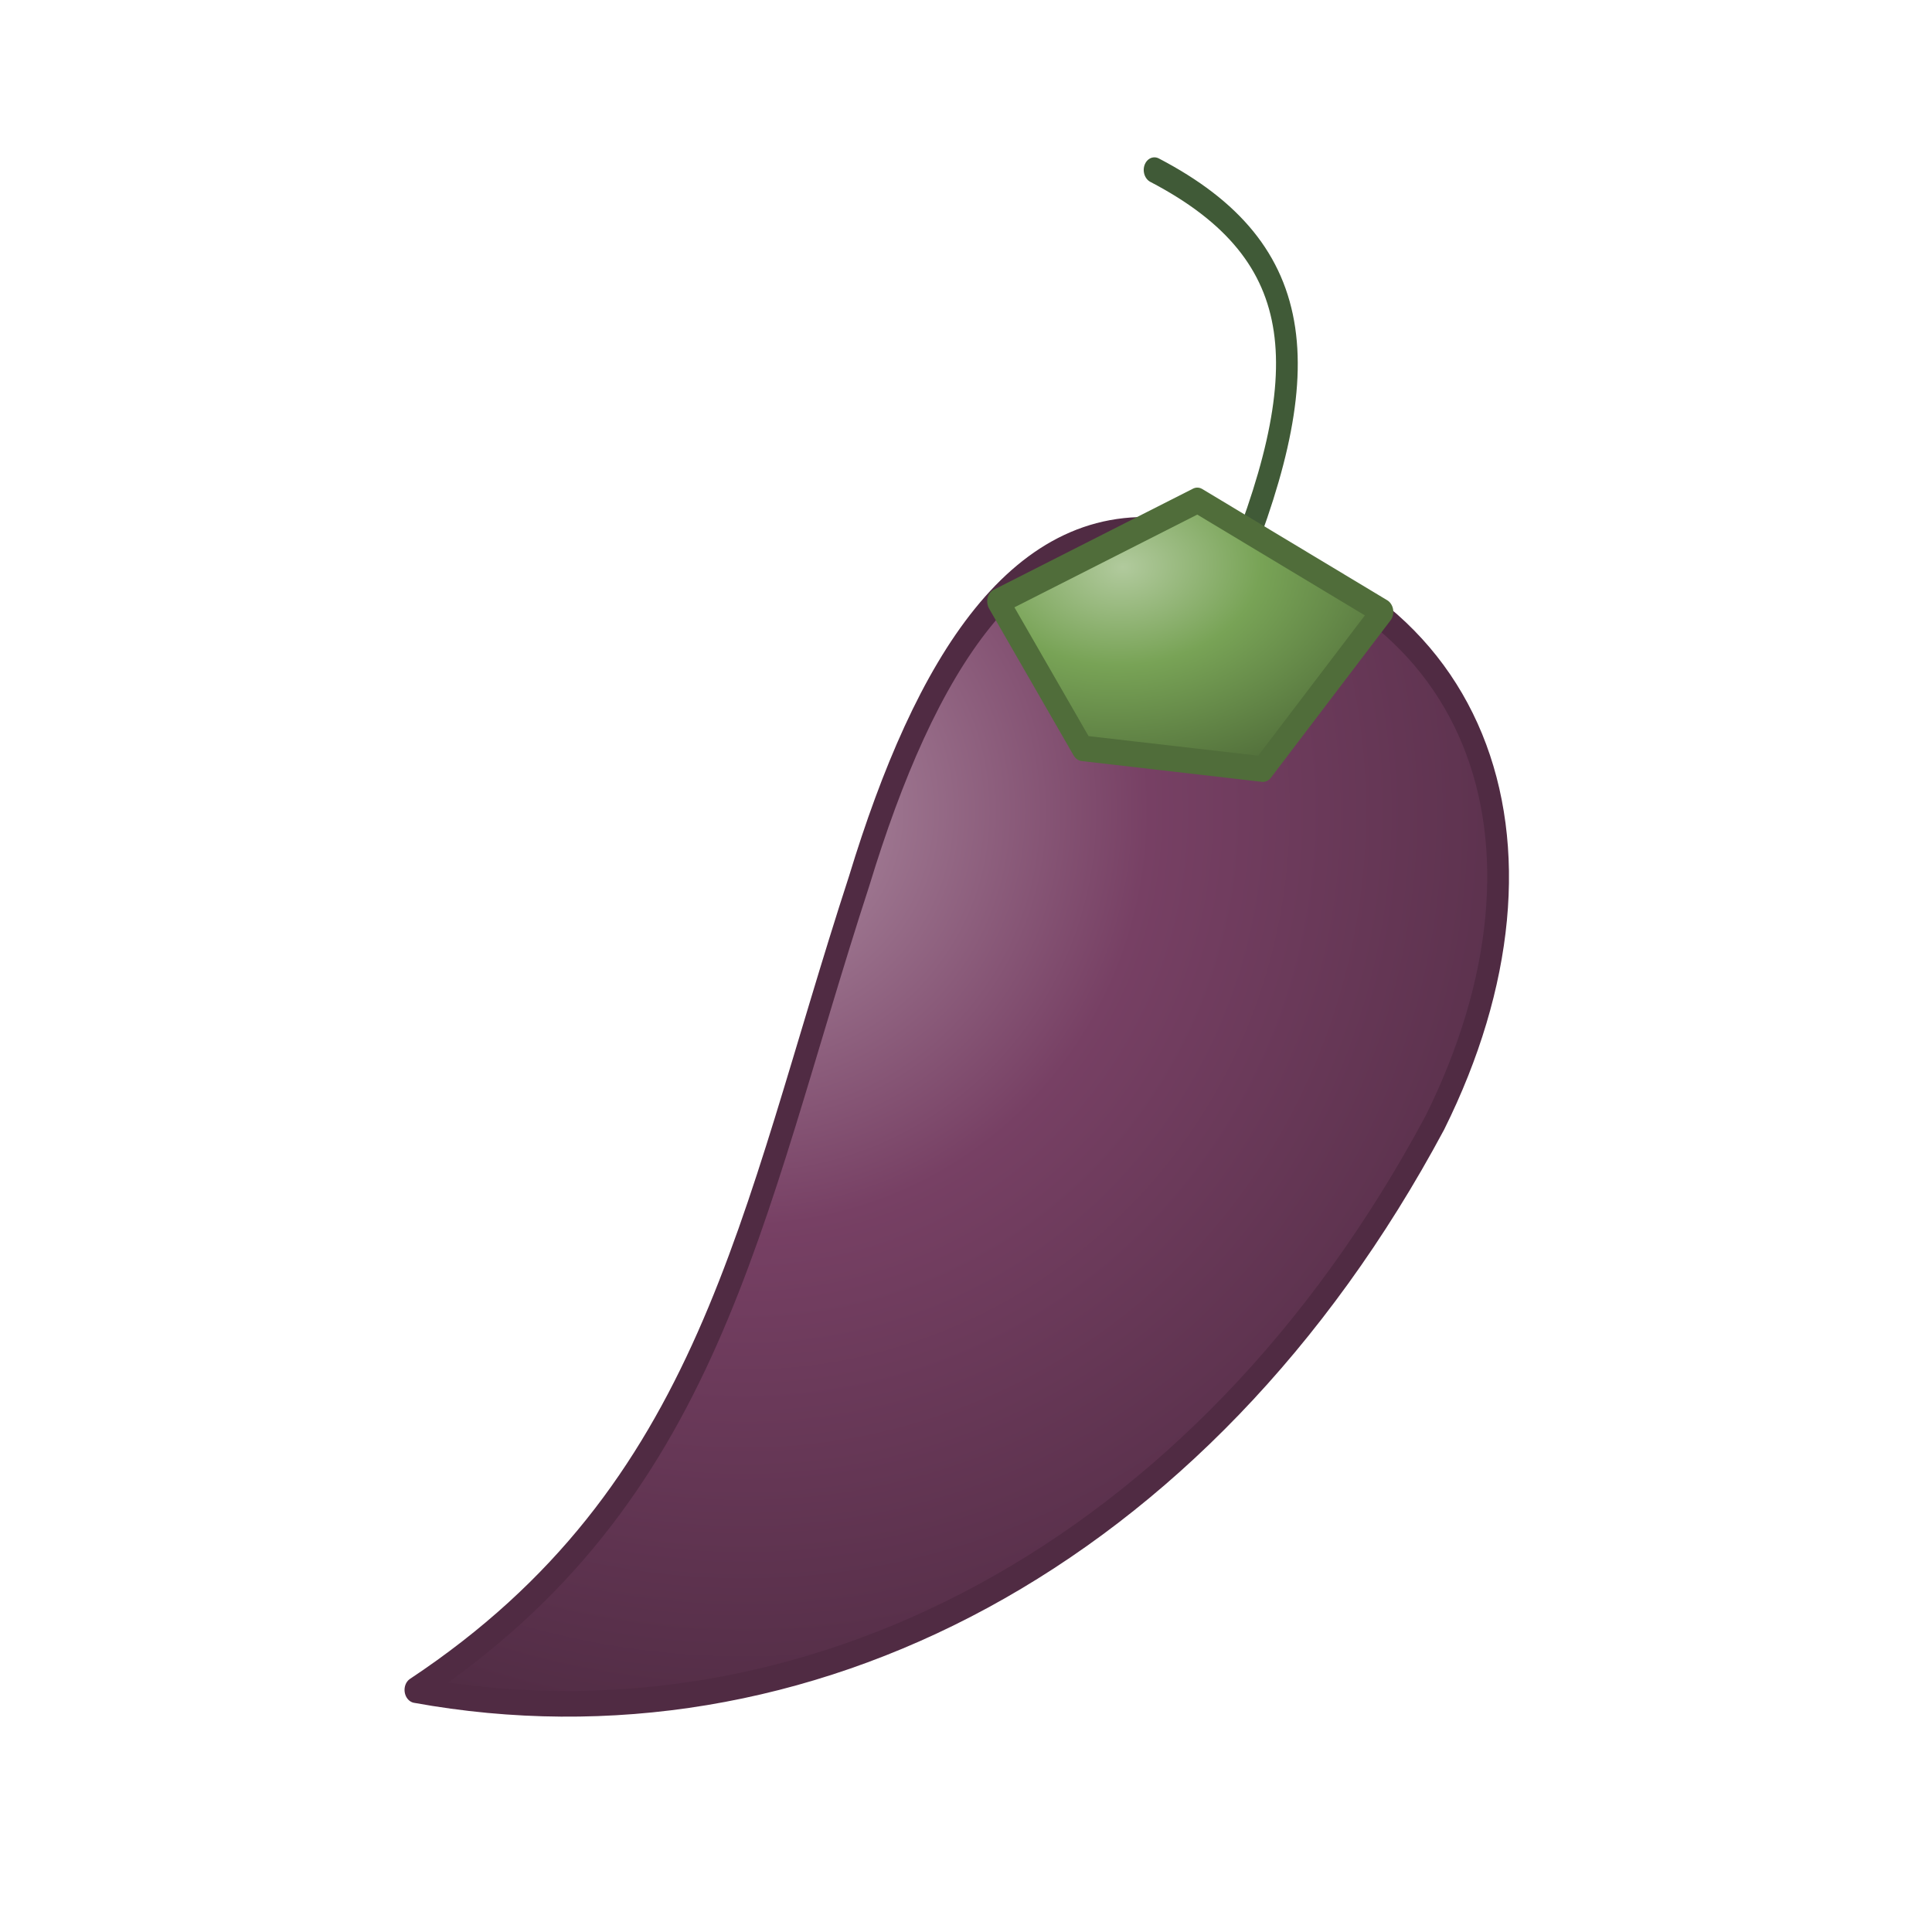
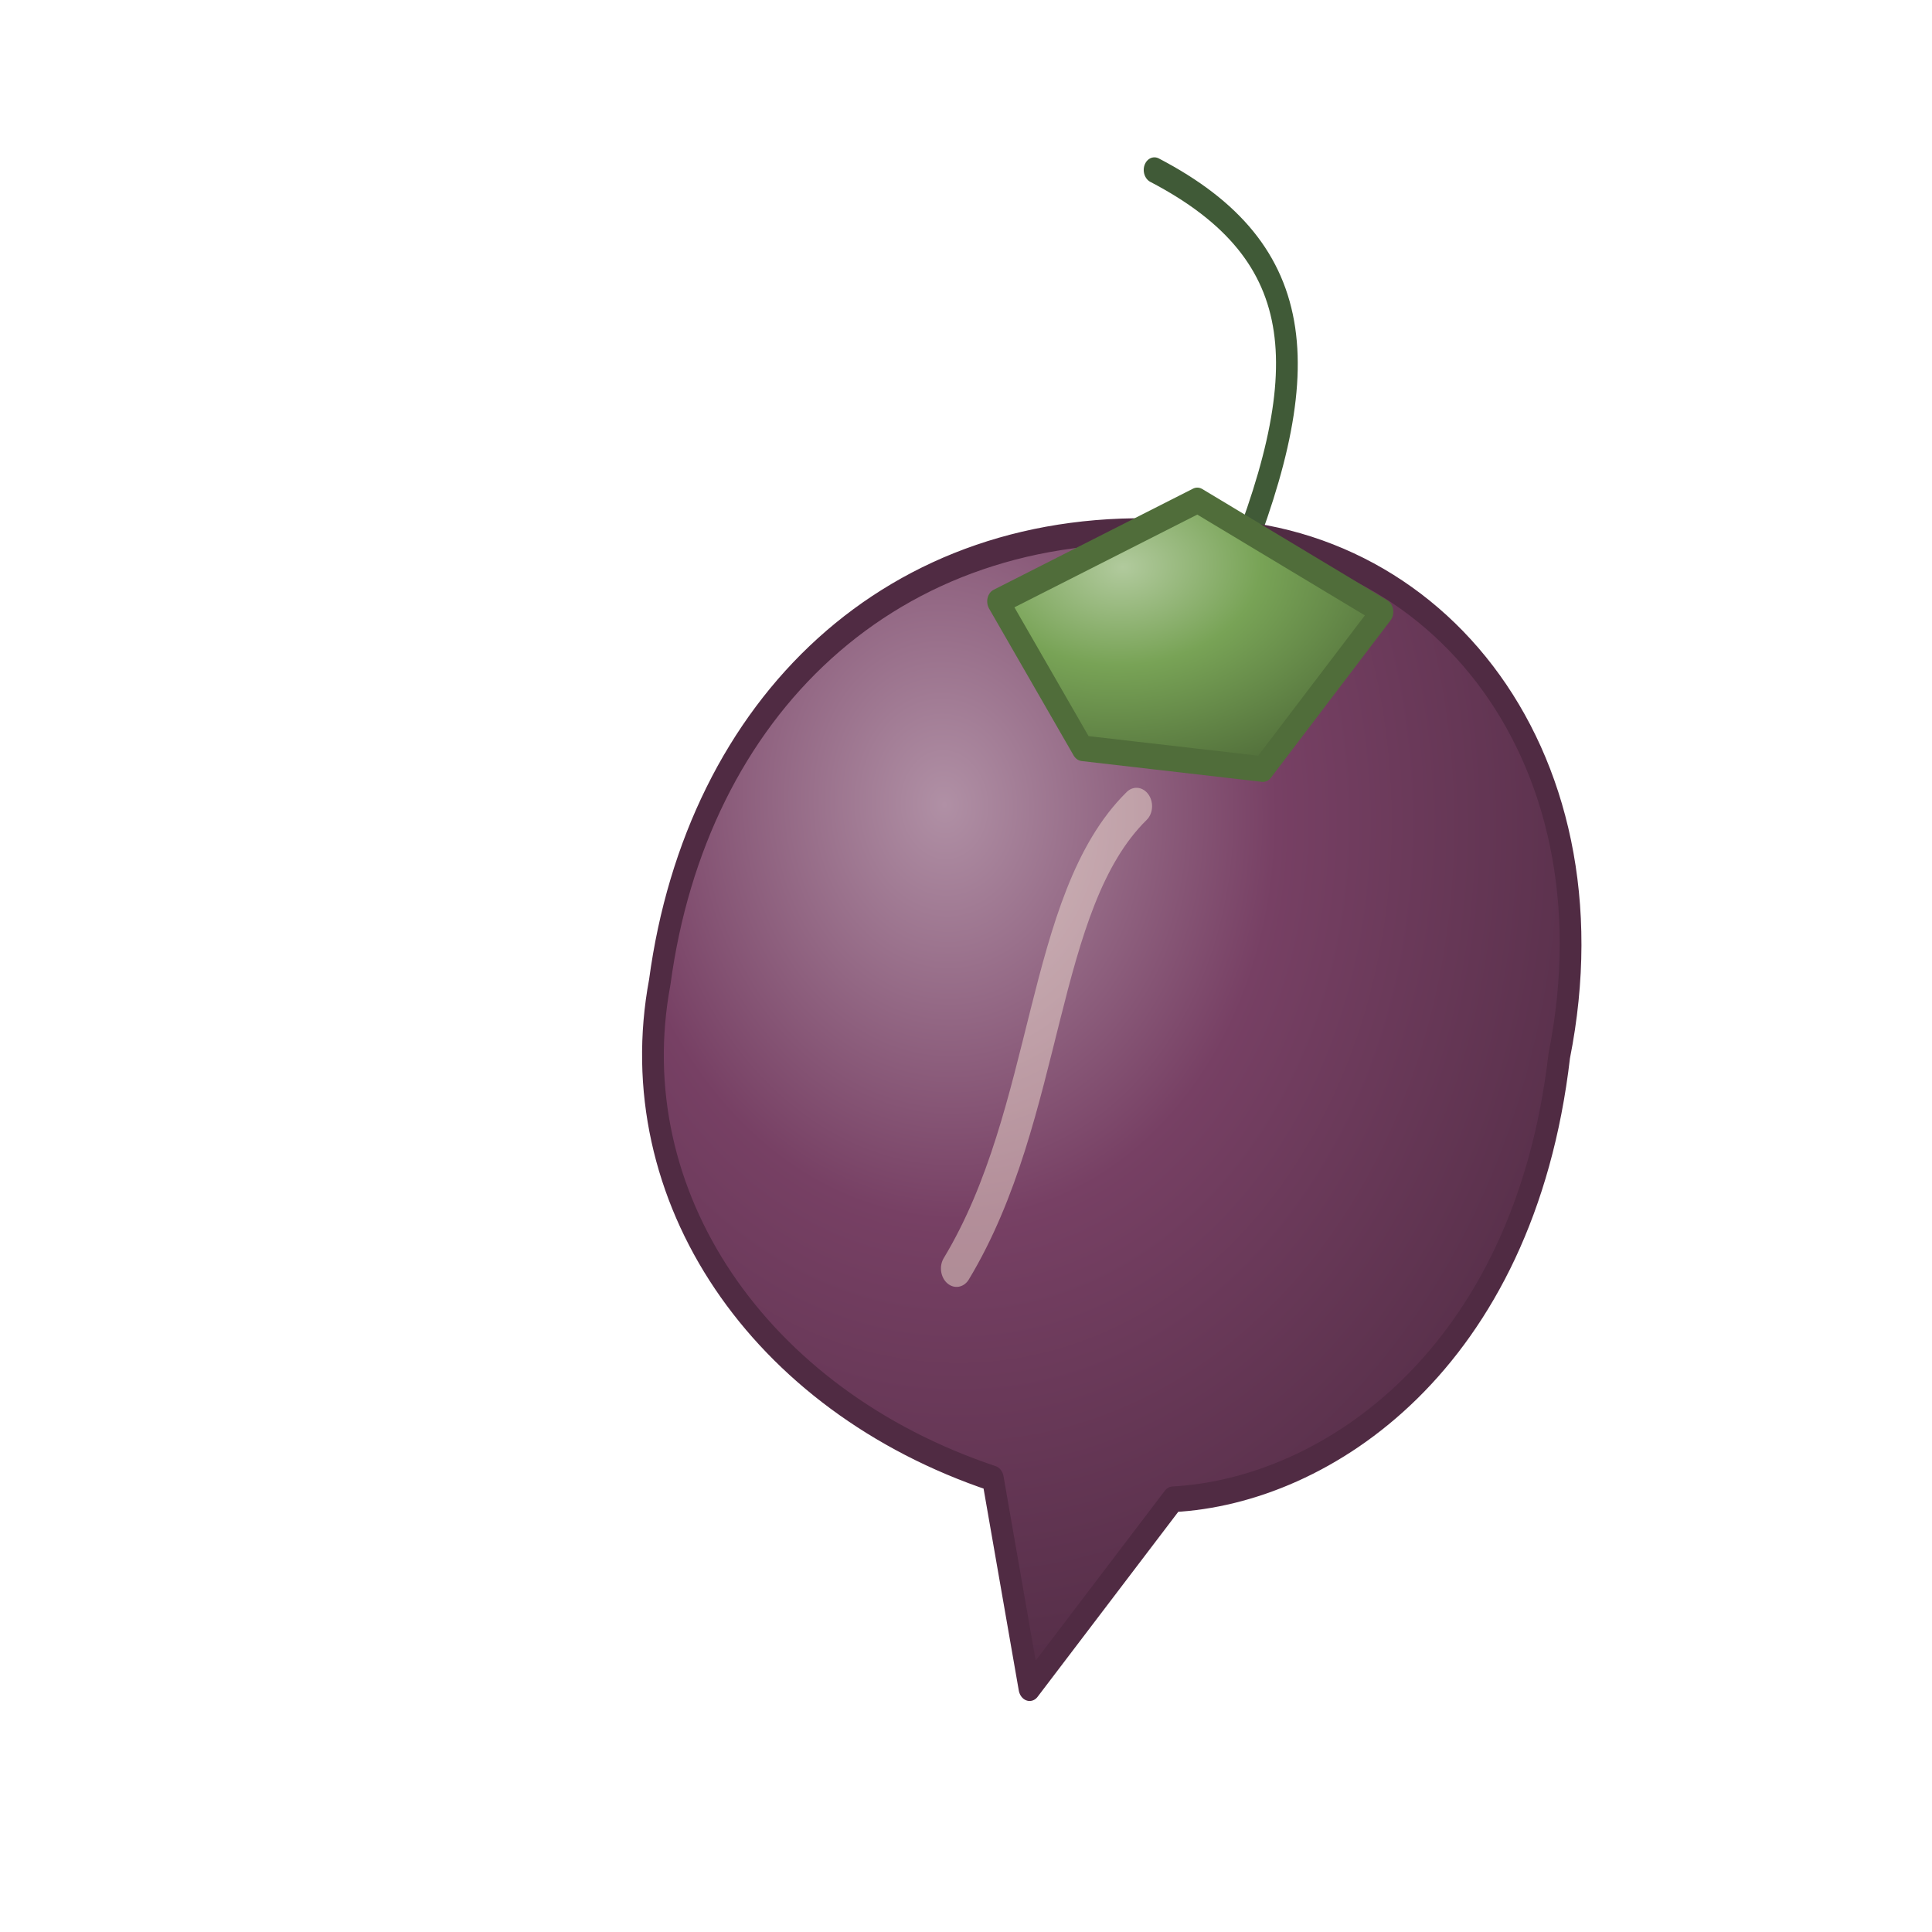
<svg xmlns="http://www.w3.org/2000/svg" viewBox="0 0 64 64" role="img" aria-label="Black Pearl Chilli Seeds">
  <defs>
    <radialGradient id="shade0" cx="33%" cy="23%" r="86%">
      <stop stop-color="#b090a5" />
      <stop offset=".42" stop-color="#774064" />
      <stop offset="1" stop-color="#4d2a41" />
    </radialGradient>
    <radialGradient id="shade1" cx="33%" cy="23%" r="86%">
      <stop stop-color="#b1ca9d" />
      <stop offset=".42" stop-color="#78a356" />
      <stop offset="1" stop-color="#4e6a38" />
    </radialGradient>
  </defs>
  <g transform="translate(32 32) rotate(-3) scale(0.8465 1) translate(-32 -32)" stroke="#405a37" stroke-width=".85" stroke-linecap="round" stroke-linejoin="round">
    <path d="M43 20c4-7 4-11-2-14" fill="none" />
-     <path d="M41 18c12 2 15 11 9 20C40 52 24 58 9 55c12-6 14-15 19-26 3-7 7-12 13-11Z" fill="url(#shade0)" stroke="#502b43" />
+     <path d="M41 18c10 0 17 8 14 18-2 10-10 14-16 14l-6 6-1-7c-9-3-14-10-12-17 2-9 10-15 21-14Z" fill="url(#shade0)" stroke="#502b43" />
    <path d="m34 20 8-3 7 4-5 5-7-1Z" fill="url(#shade1)" stroke="#506d3a" />
+     <path d="M39 27c-4 3-4 10-8 15" fill="none" stroke="#fff1dd" stroke-width="1.2" opacity=".44" stroke-linecap="round" />
  </g>
</svg>
